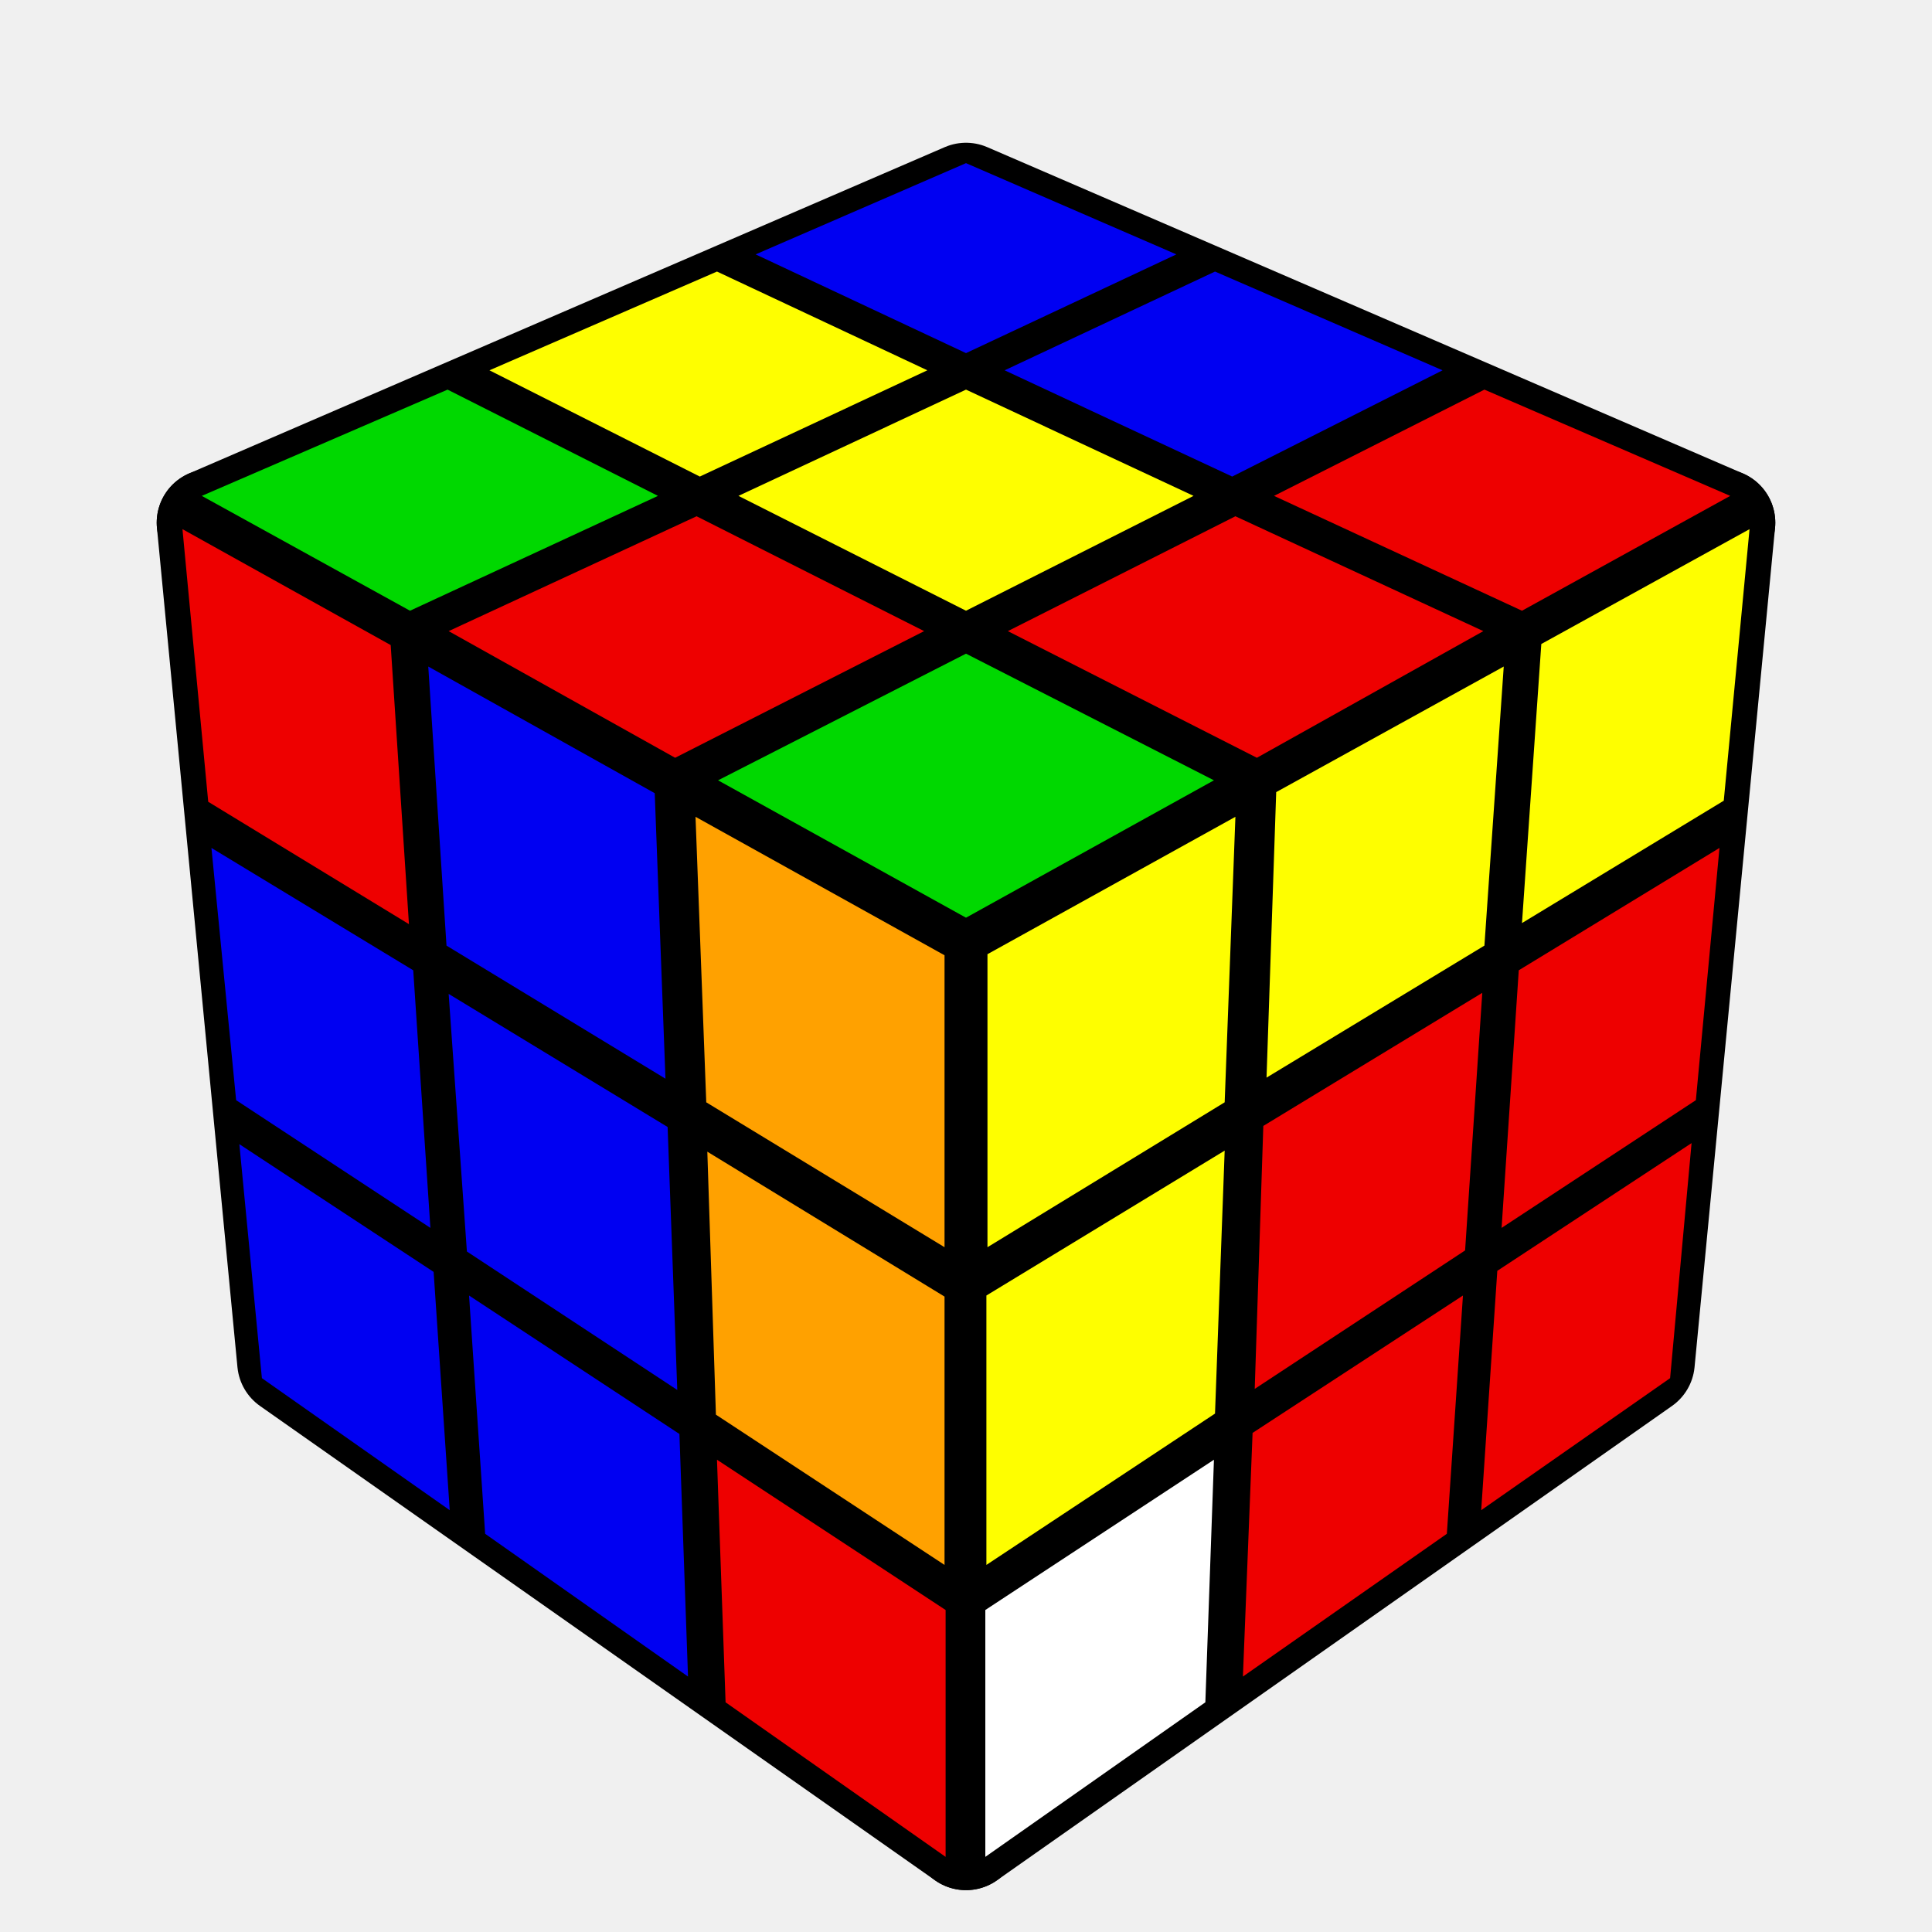
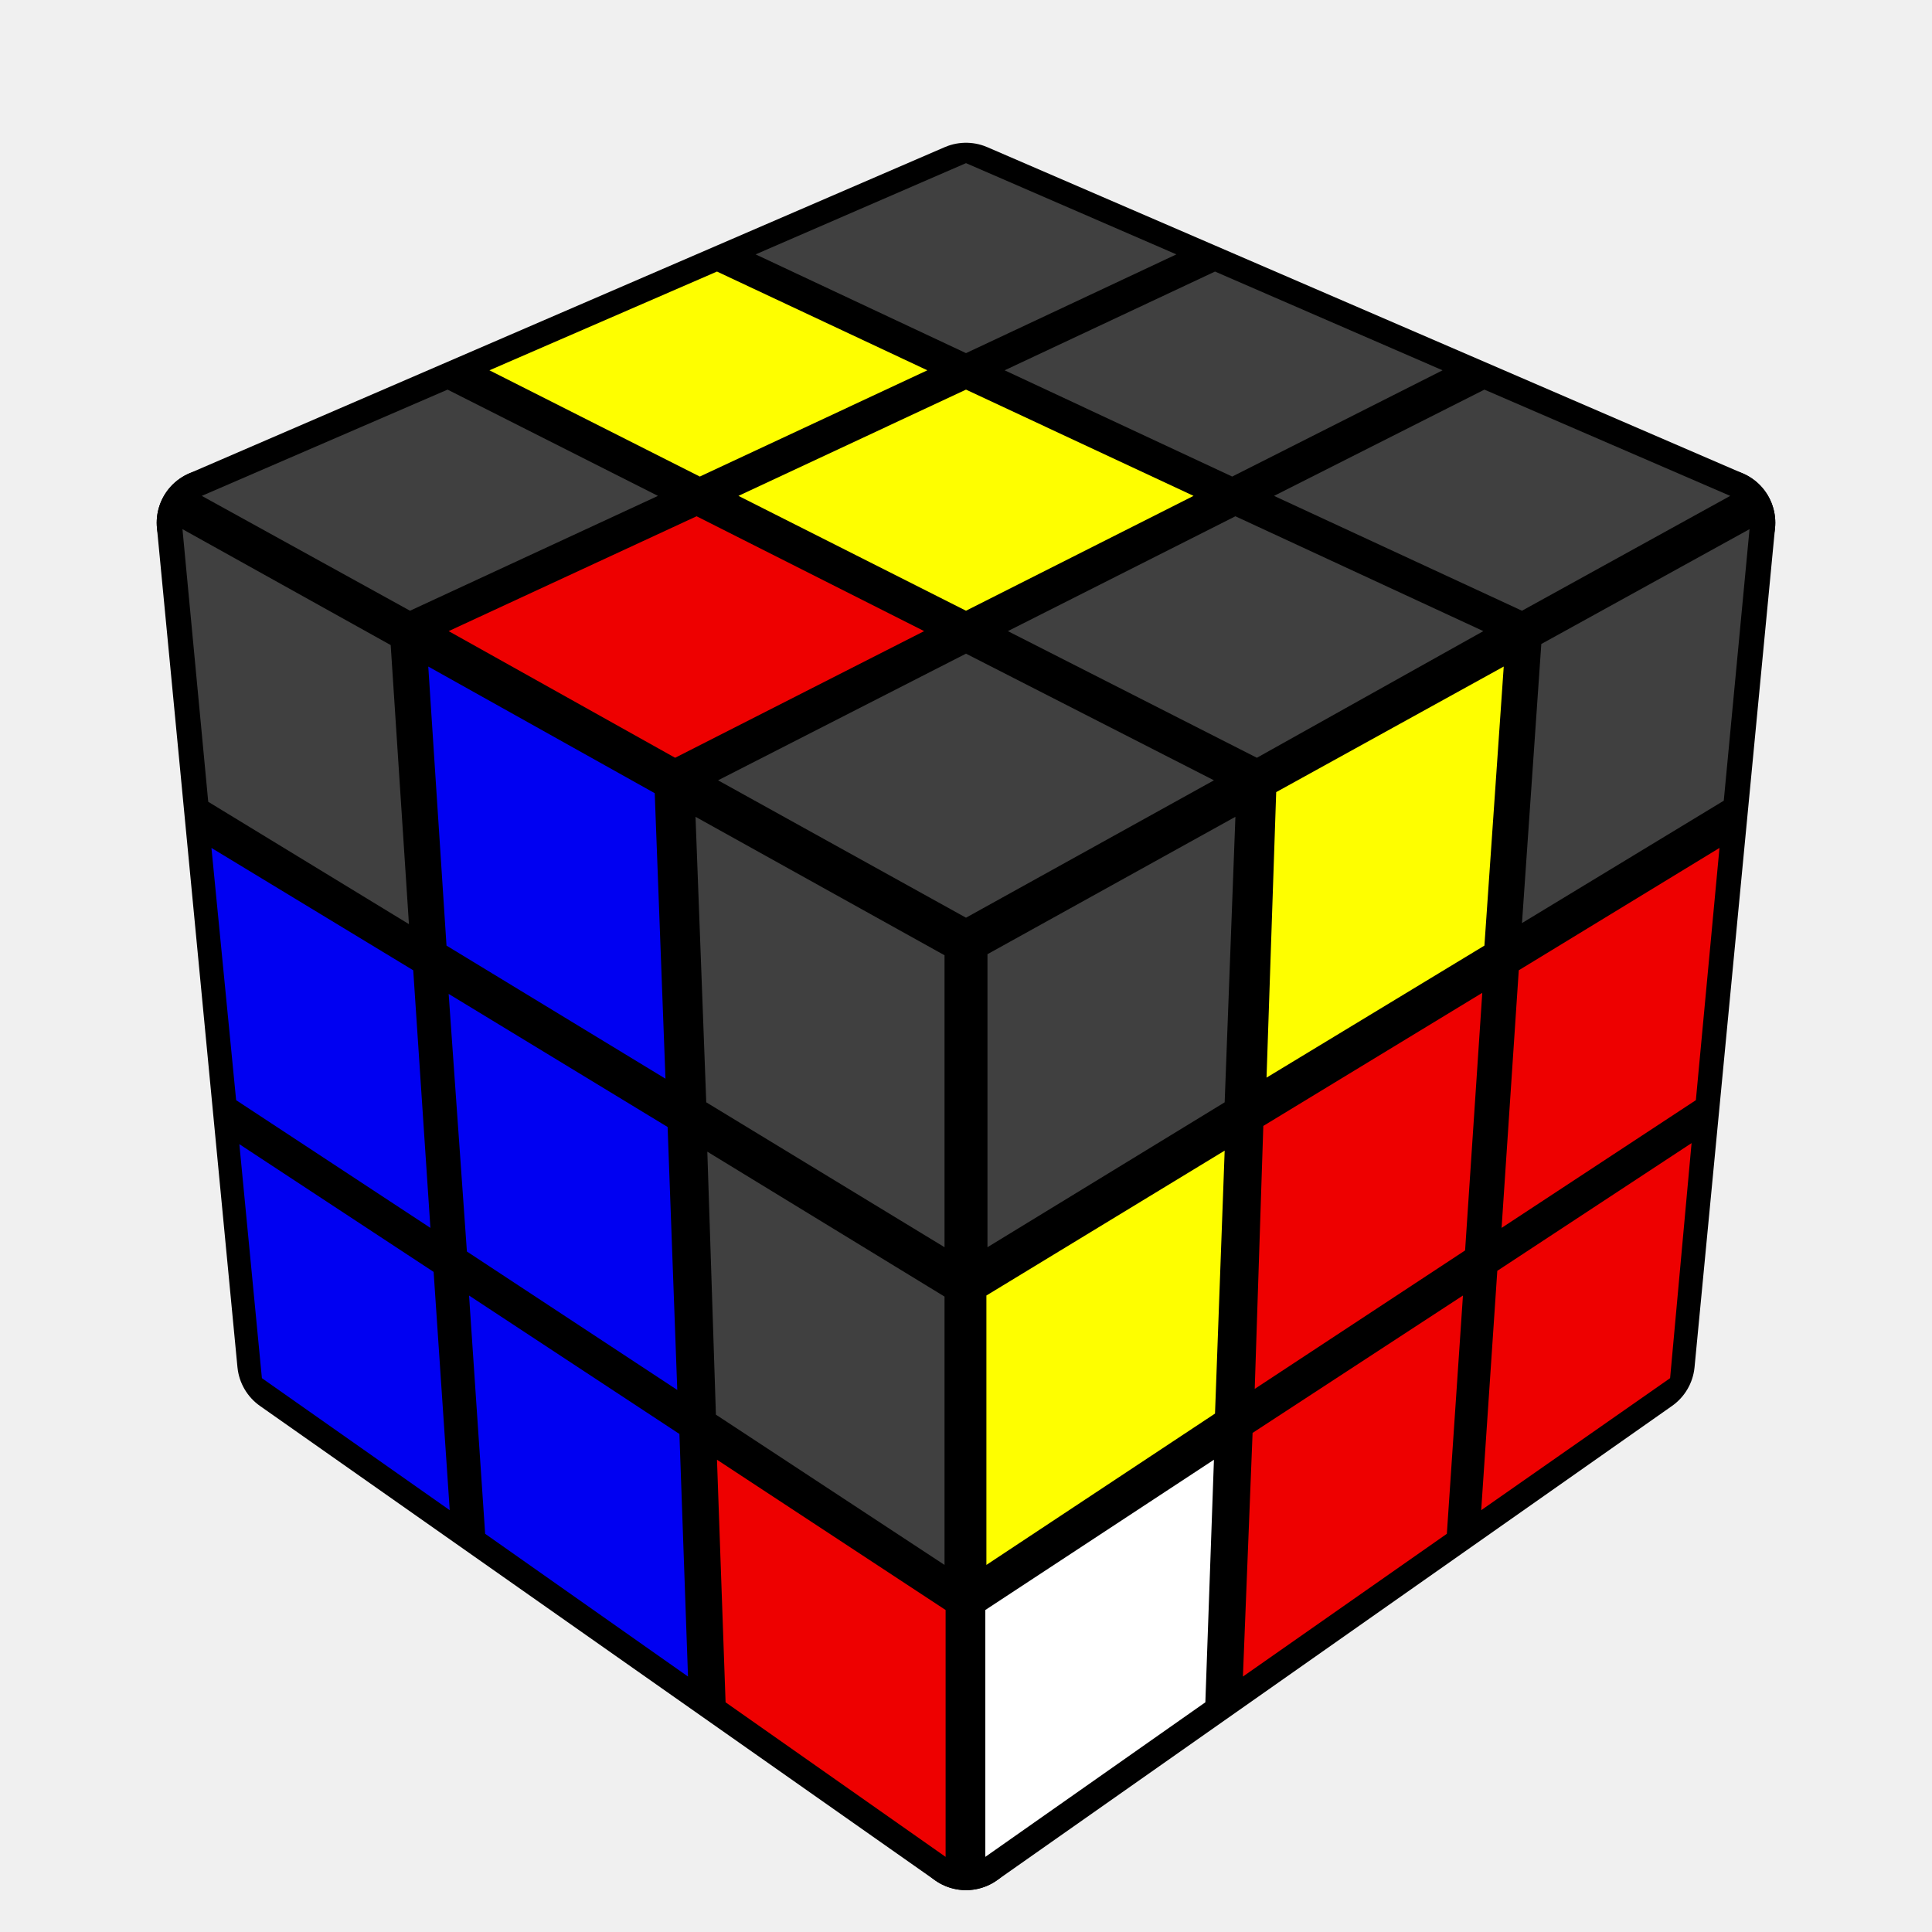
<svg xmlns="http://www.w3.org/2000/svg" version="1.1" width="220" height="220" viewBox="-0.9 -0.9 1.8 1.8">
  <g style="stroke-width:0.1;stroke-linejoin:round;opacity:1">
    <polygon fill="#000000" stroke="#000000" points="-4.9165444344952E-17,-0.717 0.704,-0.413 6.3108540577985E-17,-0.022 -0.704,-0.413" />
    <polygon fill="#000000" stroke="#000000" points="6.3108540577985E-17,-0.022 0.704,-0.413 0.629,0.369 5.5589468959362E-17,0.811" />
    <polygon fill="#000000" stroke="#000000" points="-0.704,-0.413 6.3108540577985E-17,-0.022 5.5589468959362E-17,0.811 -0.629,0.369" />
  </g>
  <g style="opacity:1;stroke-opacity:0.5;stroke-width:0;stroke-linejoin:round">
-     <polygon fill="#0000F2" stroke="#000000" points="-4.9439549272153E-17,-0.748 0.196,-0.663 -1.6979580126642E-17,-0.571 -0.196,-0.663" />
-     <polygon fill="#0000F2" stroke="#000000" points="0.232,-0.647 0.444,-0.555 0.248,-0.456 0.036,-0.555" />
-     <polygon fill="#EE0000" stroke="#000000" points="0.483,-0.537 0.712,-0.438 0.518,-0.331 0.287,-0.438" />
+     <polygon fill="#404040" stroke="#000000" points="-4.9439549272153E-17,-0.748 0.196,-0.663 -1.6979580126642E-17,-0.571 -0.196,-0.663" />
+     <polygon fill="#404040" stroke="#000000" points="0.232,-0.647 0.444,-0.555 0.248,-0.456 0.036,-0.555" />
+     <polygon fill="#404040" stroke="#000000" points="0.483,-0.537 0.712,-0.438 0.518,-0.331 0.287,-0.438" />
    <polygon fill="#FEFE00" stroke="#000000" points="-0.232,-0.647 -0.036,-0.555 -0.248,-0.456 -0.444,-0.555" />
    <polygon fill="#FEFE00" stroke="#000000" points="-1.1906711768916E-17,-0.537 0.212,-0.438 1.3125827139793E-17,-0.331 -0.212,-0.438" />
-     <polygon fill="#EE0000" stroke="#000000" points="0.251,-0.419 0.482,-0.312 0.271,-0.194 0.039,-0.312" />
-     <polygon fill="#00D800" stroke="#000000" points="-0.483,-0.537 -0.287,-0.438 -0.518,-0.331 -0.712,-0.438" />
+     <polygon fill="#404040" stroke="#000000" points="0.251,-0.419 0.482,-0.312 0.271,-0.194 0.039,-0.312" />
+     <polygon fill="#404040" stroke="#000000" points="-0.483,-0.537 -0.287,-0.438 -0.518,-0.331 -0.712,-0.438" />
    <polygon fill="#EE0000" stroke="#000000" points="-0.251,-0.419 -0.039,-0.312 -0.271,-0.194 -0.482,-0.312" />
-     <polygon fill="#00D800" stroke="#000000" points="1.9219742927126E-17,-0.291 0.231,-0.173 6.3251582941518E-17,-0.045 -0.231,-0.173" />
-     <polygon fill="#FEFE00" stroke="#000000" points="0.02,-0.011 0.251,-0.139 0.241,0.127 0.02,0.262" />
+     <polygon fill="#404040" stroke="#000000" points="1.9219742927126E-17,-0.291 0.231,-0.173 6.3251582941518E-17,-0.045 -0.231,-0.173" />
+     <polygon fill="#404040" stroke="#000000" points="0.02,-0.011 0.251,-0.139 0.241,0.127 0.02,0.262" />
    <polygon fill="#FEFE00" stroke="#000000" points="0.289,-0.162 0.501,-0.279 0.483,-0.019 0.28,0.104" />
-     <polygon fill="#FEFE00" stroke="#000000" points="0.536,-0.3 0.73,-0.407 0.706,-0.154 0.518,-0.04" />
+     <polygon fill="#404040" stroke="#000000" points="0.536,-0.3 0.73,-0.407 0.706,-0.154 0.518,-0.04" />
    <polygon fill="#FEFE00" stroke="#000000" points="0.019,0.307 0.241,0.172 0.232,0.417 0.019,0.558" />
    <polygon fill="#EE0000" stroke="#000000" points="0.277,0.149 0.481,0.025 0.465,0.265 0.269,0.394" />
    <polygon fill="#EE0000" stroke="#000000" points="0.515,0.004 0.702,-0.11 0.68,0.125 0.499,0.244" />
    <polygon fill="#FFFFFF" stroke="#000000" points="0.018,0.6 0.231,0.46 0.223,0.686 0.018,0.83" />
    <polygon fill="#EE0000" stroke="#000000" points="0.267,0.435 0.463,0.307 0.448,0.529 0.258,0.662" />
    <polygon fill="#EE0000" stroke="#000000" points="0.495,0.284 0.676,0.165 0.656,0.384 0.48,0.507" />
-     <polygon fill="#EE0000" stroke="#000000" points="-0.73,-0.407 -0.536,-0.299 -0.519,-0.039 -0.706,-0.153" />
+     <polygon fill="#404040" stroke="#000000" points="-0.73,-0.407 -0.536,-0.299 -0.519,-0.039 -0.706,-0.153" />
    <polygon fill="#0000F2" stroke="#000000" points="-0.501,-0.279 -0.29,-0.161 -0.28,0.105 -0.484,-0.019" />
-     <polygon fill="#FFA100" stroke="#000000" points="-0.252,-0.139 -0.02,-0.01 -0.02,0.262 -0.242,0.127" />
+     <polygon fill="#404040" stroke="#000000" points="-0.252,-0.139 -0.02,-0.01 -0.02,0.262 -0.242,0.127" />
    <polygon fill="#0000F2" stroke="#000000" points="-0.703,-0.11 -0.515,0.004 -0.499,0.244 -0.68,0.125" />
    <polygon fill="#0000F2" stroke="#000000" points="-0.482,0.026 -0.278,0.15 -0.269,0.395 -0.465,0.266" />
-     <polygon fill="#FFA100" stroke="#000000" points="-0.241,0.173 -0.02,0.308 -0.02,0.558 -0.233,0.418" />
+     <polygon fill="#404040" stroke="#000000" points="-0.241,0.173 -0.02,0.308 -0.02,0.558 -0.233,0.418" />
    <polygon fill="#0000F2" stroke="#000000" points="-0.677,0.166 -0.496,0.285 -0.481,0.507 -0.656,0.384" />
    <polygon fill="#0000F2" stroke="#000000" points="-0.463,0.307 -0.267,0.436 -0.259,0.662 -0.448,0.529" />
    <polygon fill="#EE0000" stroke="#000000" points="-0.232,0.46 -0.019,0.6 -0.019,0.83 -0.224,0.686" />
  </g>
</svg>
